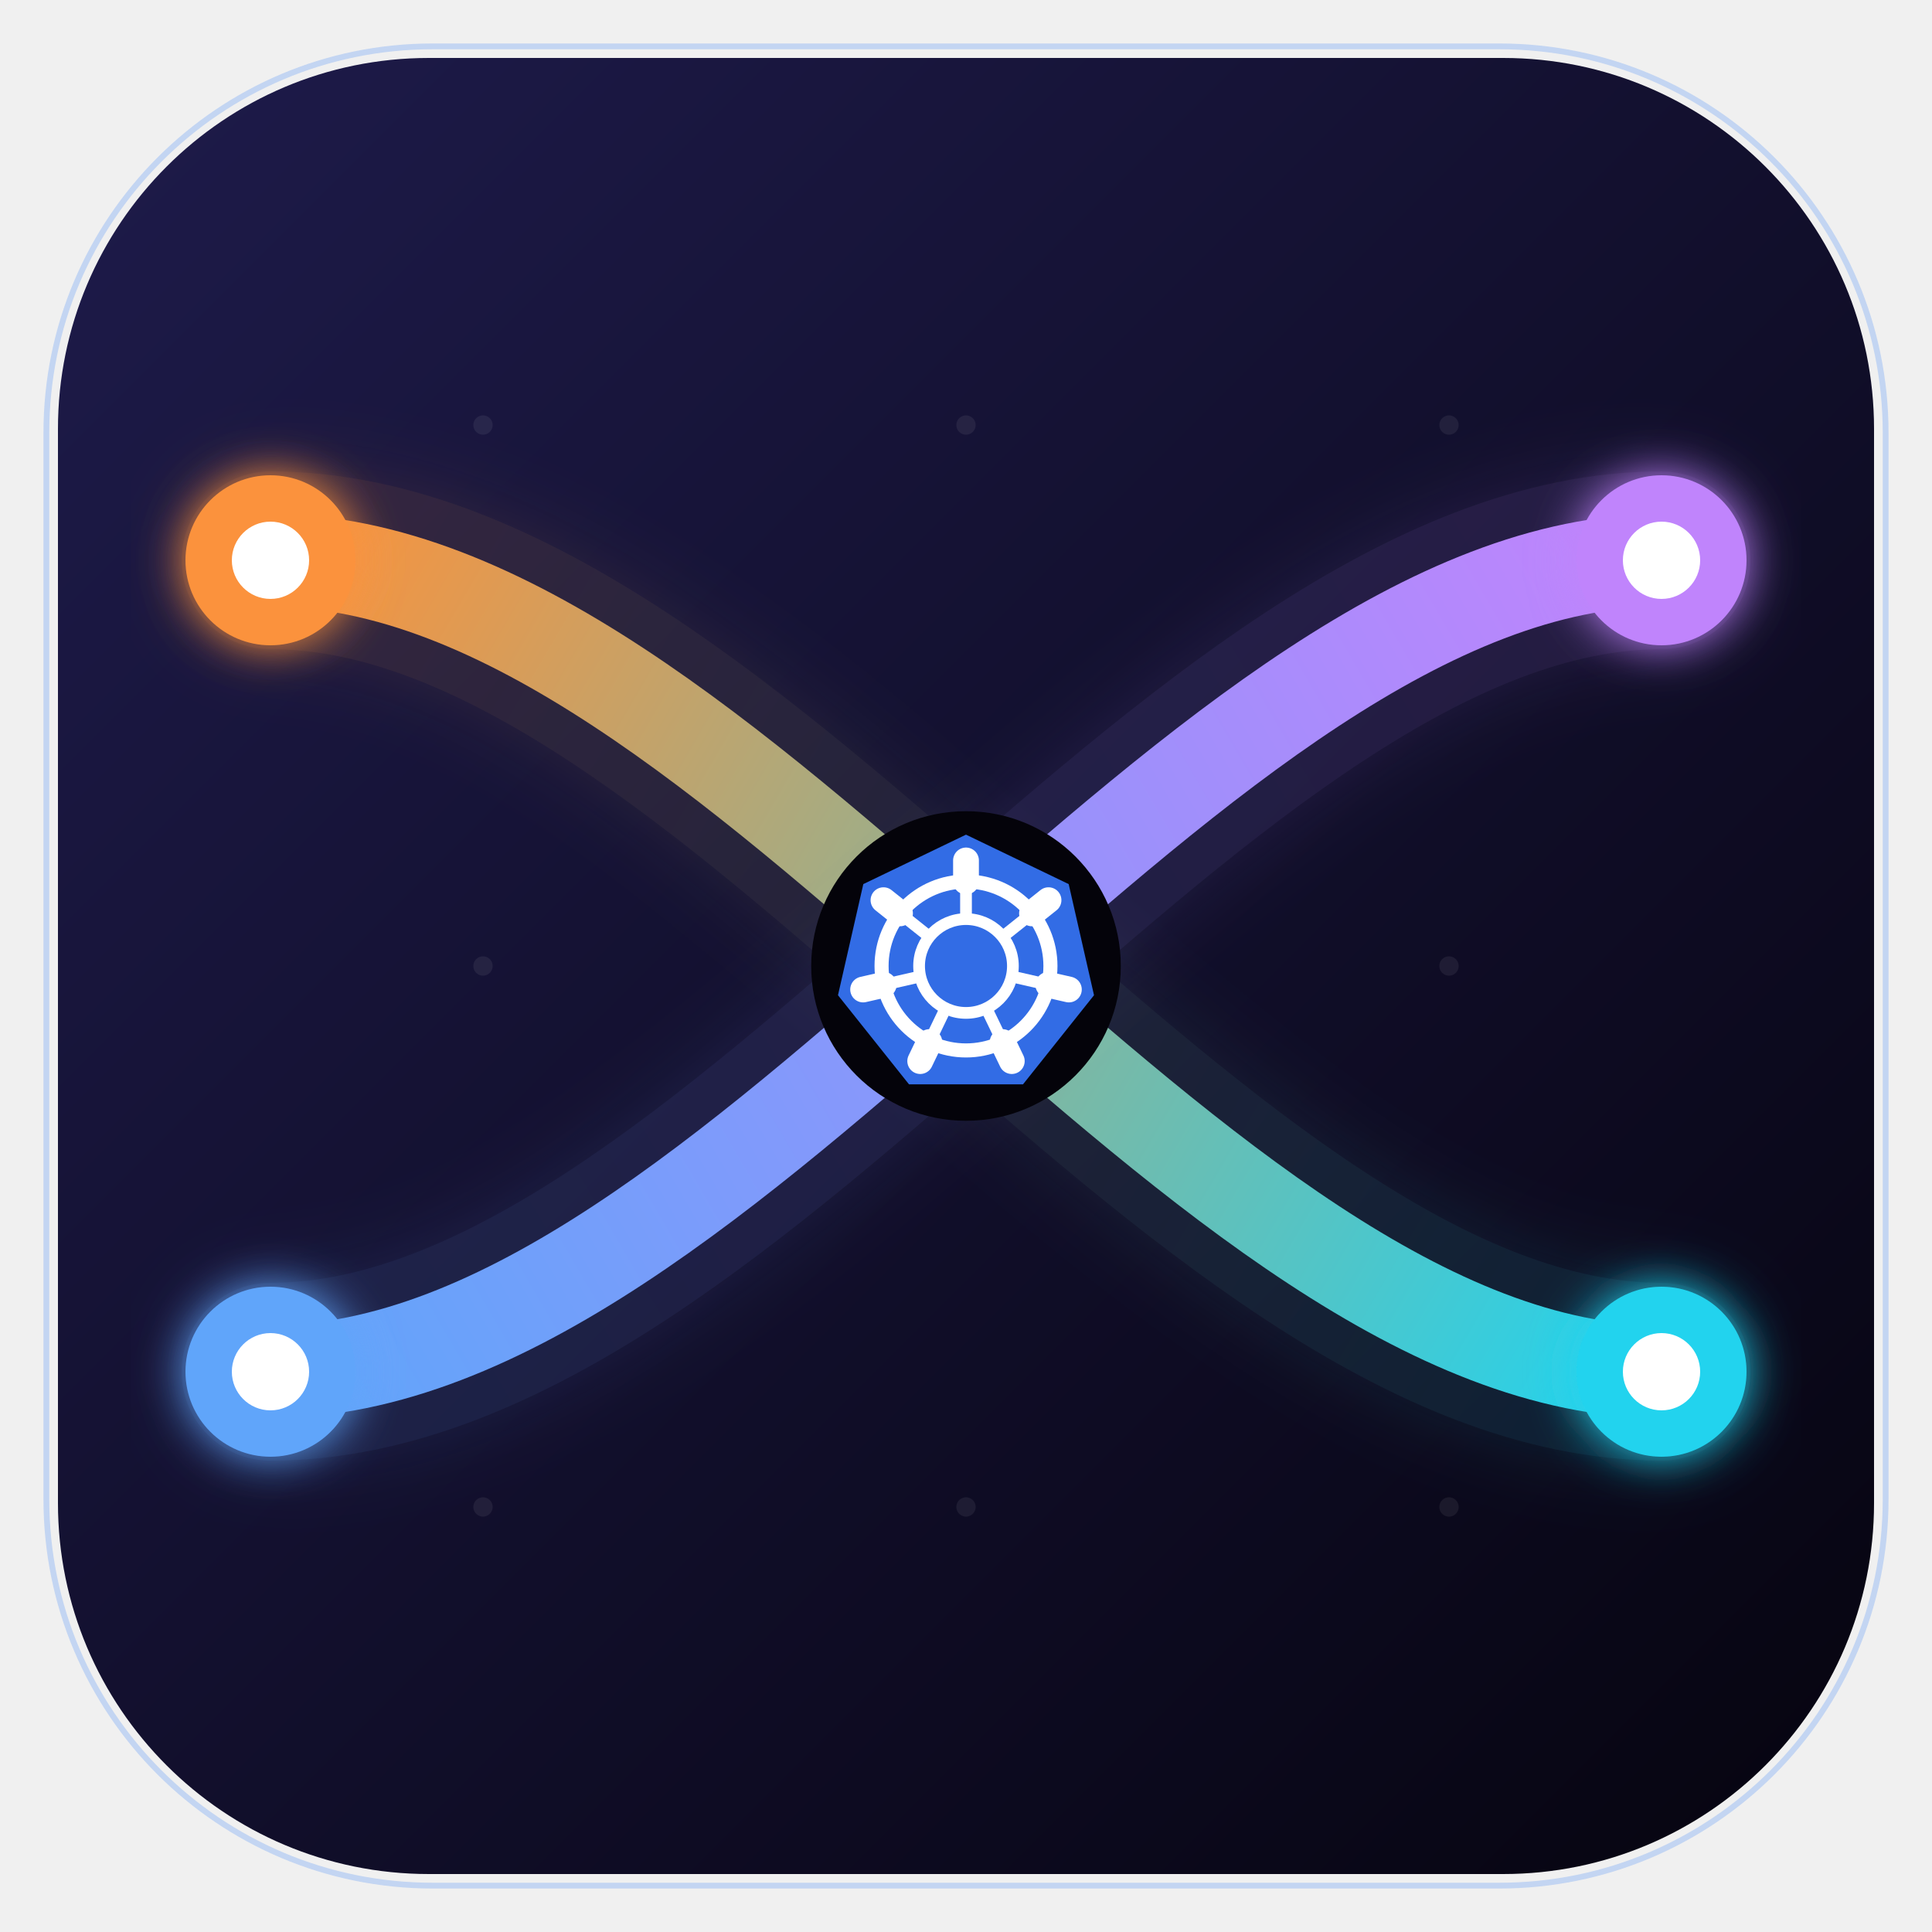
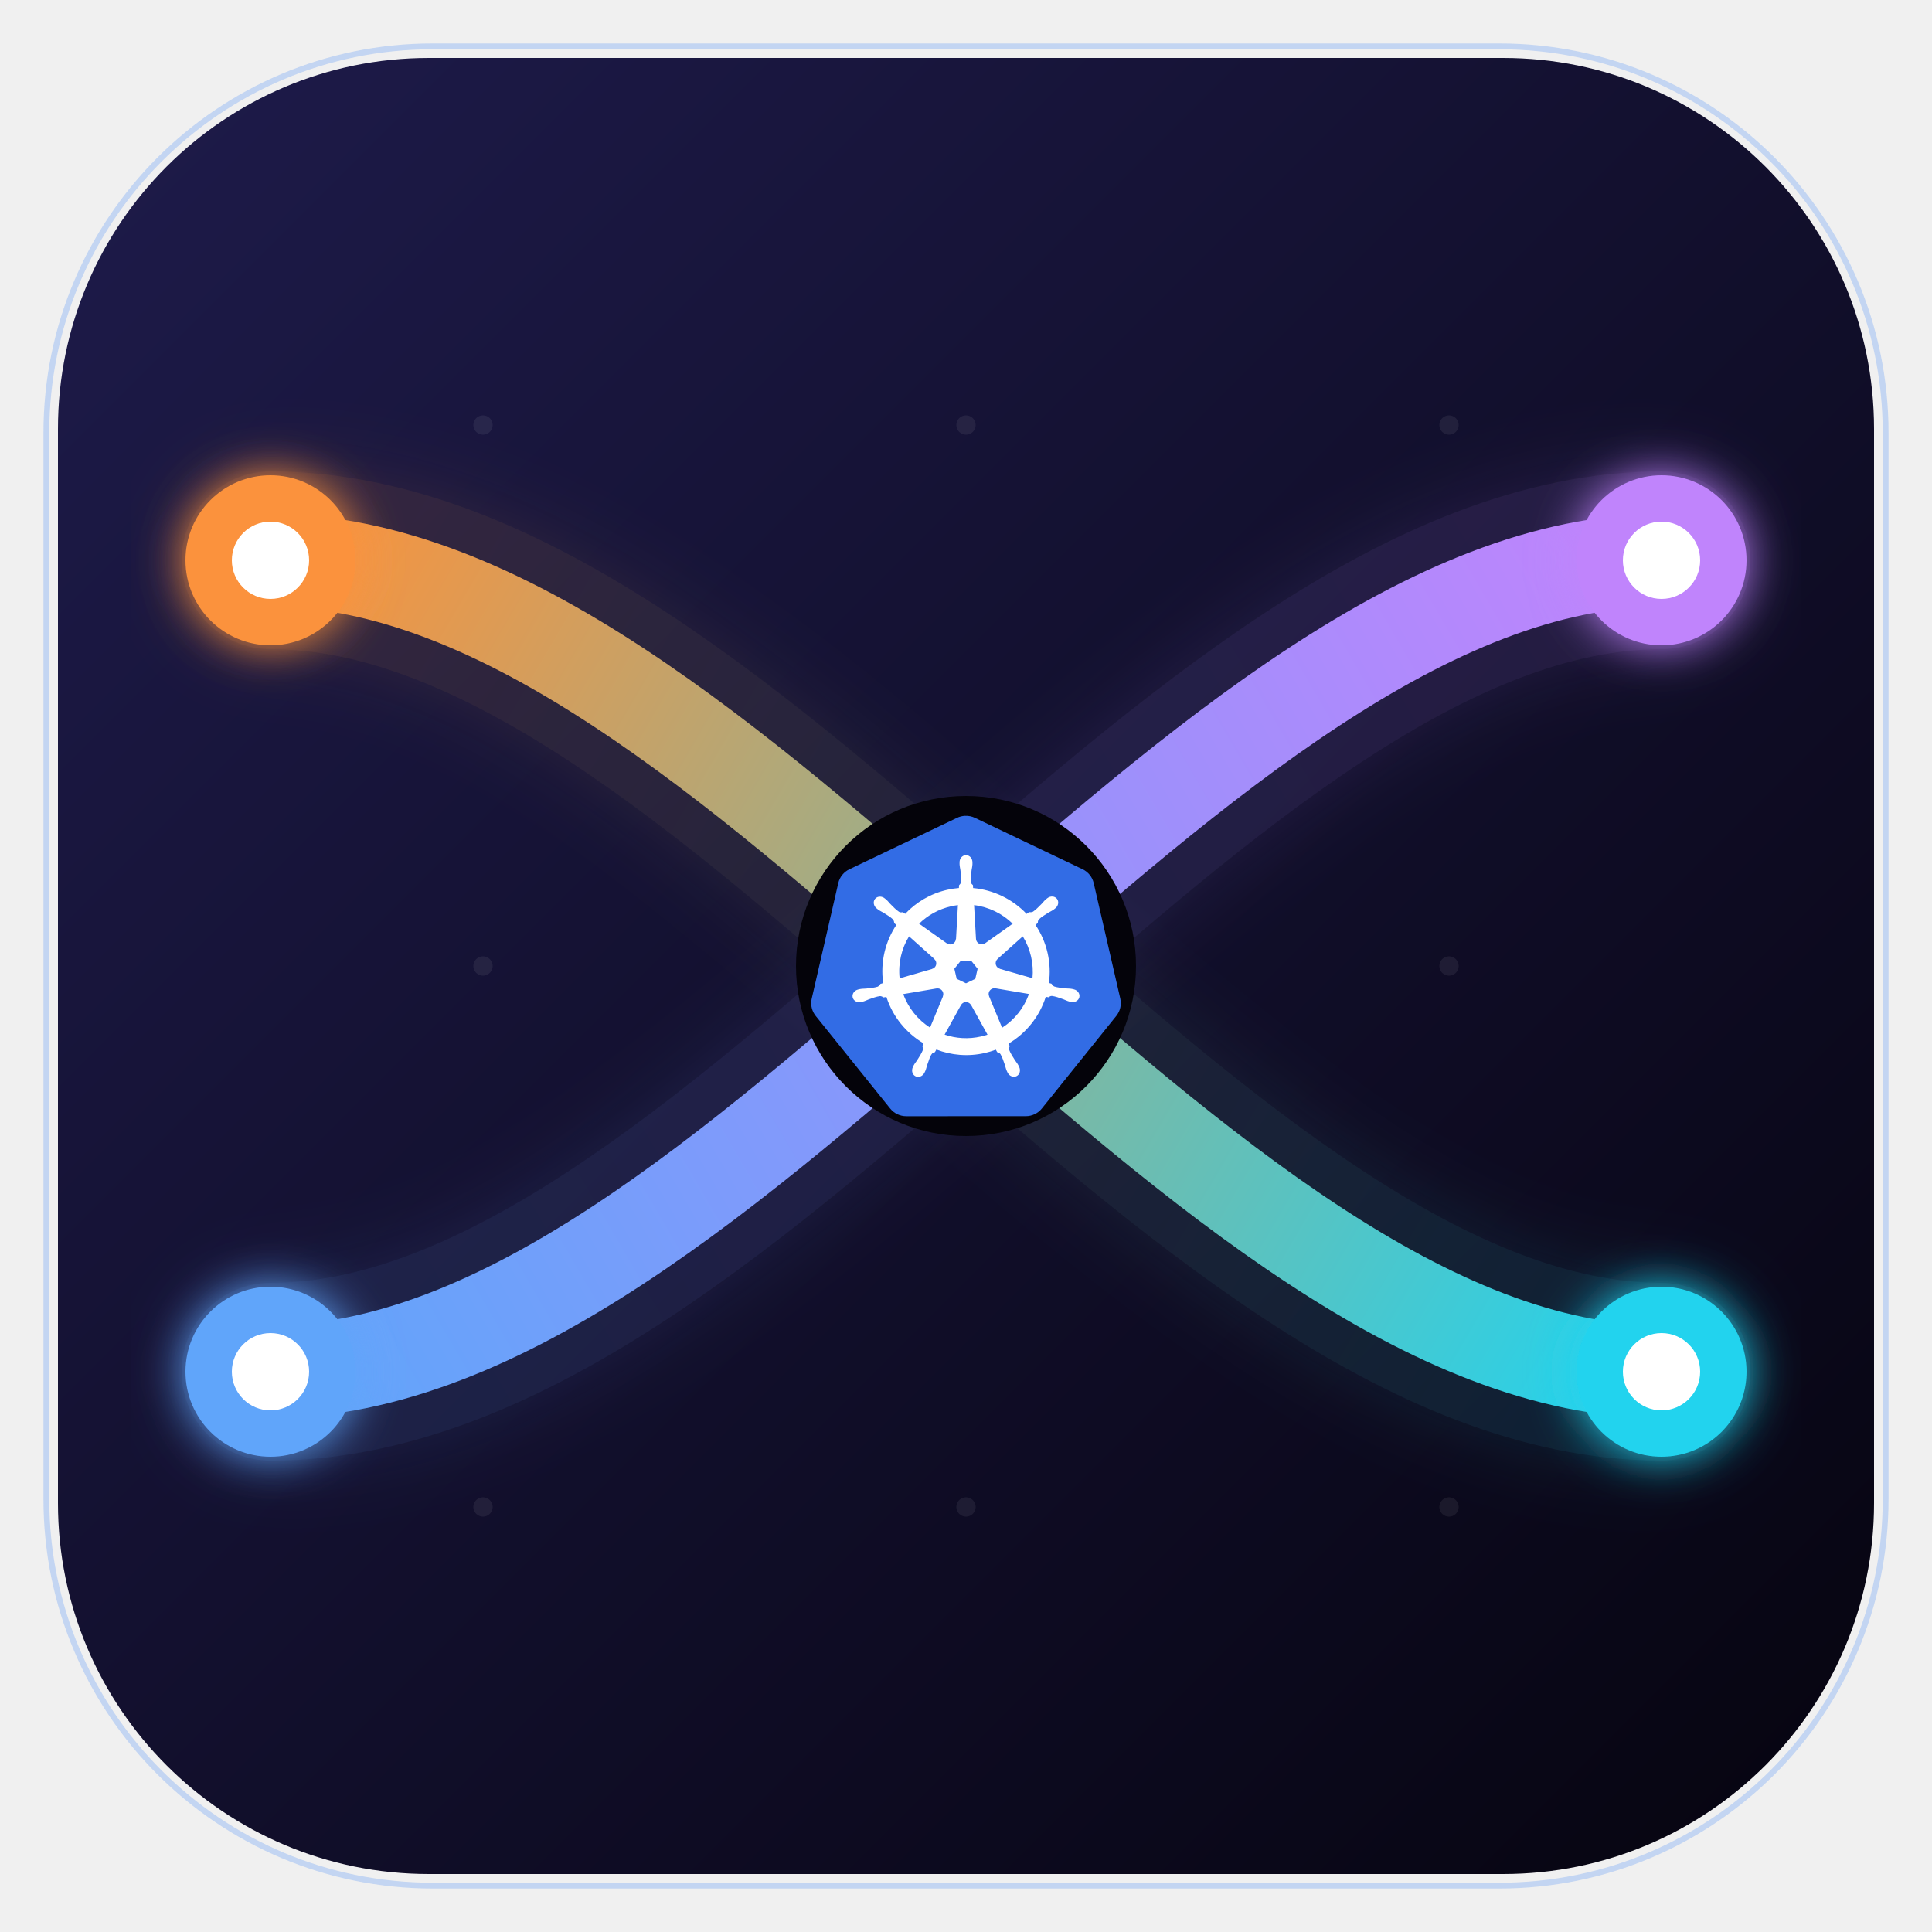
<svg xmlns="http://www.w3.org/2000/svg" viewBox="0 0 500 500" width="500" height="500">
  <defs>
    <linearGradient id="bg" x1="0" y1="0" x2="1" y2="1">
      <stop offset="0%" stop-color="#1e1b4b" />
      <stop offset="100%" stop-color="#06040f" />
    </linearGradient>
    <linearGradient id="gradA" x1="70" y1="145" x2="430" y2="355" gradientUnits="userSpaceOnUse">
      <stop offset="0%" stop-color="#fb923c" />
      <stop offset="100%" stop-color="#22d3ee" />
    </linearGradient>
    <linearGradient id="gradB" x1="70" y1="355" x2="430" y2="145" gradientUnits="userSpaceOnUse">
      <stop offset="0%" stop-color="#60a5fa" />
      <stop offset="100%" stop-color="#c084fc" />
    </linearGradient>
    <filter id="glow" x="-50%" y="-50%" width="200%" height="200%">
      <feGaussianBlur stdDeviation="6" result="blur" />
      <feMerge>
        <feMergeNode in="blur" />
        <feMergeNode in="SourceGraphic" />
      </feMerge>
    </filter>
    <filter id="pathglow" x="-10%" y="-30%" width="120%" height="160%">
      <feGaussianBlur stdDeviation="10" result="blur" />
      <feMerge>
        <feMergeNode in="blur" />
        <feMergeNode in="SourceGraphic" />
      </feMerge>
    </filter>
  </defs>
  <rect x="12" y="12" width="476" height="476" rx="100" fill="none" stroke="#3b82f6" stroke-width="1.5" opacity="0.25" />
  <rect x="15" y="15" width="470" height="470" rx="96" fill="url(#bg)" />
  <g fill="#ffffff" opacity="0.07">
    <circle cx="125" cy="110" r="2.5" />
    <circle cx="250" cy="110" r="2.5" />
    <circle cx="375" cy="110" r="2.5" />
    <circle cx="125" cy="250" r="2.5" />
    <circle cx="375" cy="250" r="2.5" />
    <circle cx="125" cy="390" r="2.5" />
    <circle cx="250" cy="390" r="2.5" />
    <circle cx="375" cy="390" r="2.5" />
  </g>
  <path d="M 70,145 C 190,145 310,355 430,355" stroke="url(#gradA)" stroke-width="46" fill="none" stroke-linecap="round" opacity="0.12" filter="url(#pathglow)" />
  <path d="M 70,145 C 190,145 310,355 430,355" stroke="url(#gradA)" stroke-width="24" fill="none" stroke-linecap="round" />
  <path d="M 70,355 C 190,355 310,145 430,145" stroke="url(#gradB)" stroke-width="46" fill="none" stroke-linecap="round" opacity="0.12" filter="url(#pathglow)" />
  <path d="M 70,355 C 190,355 310,145 430,145" stroke="url(#gradB)" stroke-width="24" fill="none" stroke-linecap="round" />
  <circle cx="70" cy="145" r="22" fill="#fb923c" filter="url(#glow)" />
  <circle cx="70" cy="145" r="10" fill="#fff" />
  <circle cx="70" cy="355" r="22" fill="#60a5fa" filter="url(#glow)" />
  <circle cx="70" cy="355" r="10" fill="#fff" />
  <circle cx="430" cy="355" r="22" fill="#22d3ee" filter="url(#glow)" />
  <circle cx="430" cy="355" r="10" fill="#fff" />
  <circle cx="430" cy="145" r="22" fill="#c084fc" filter="url(#glow)" />
  <circle cx="430" cy="145" r="10" fill="#fff" />
-   <g transform="translate(250, 250) scale(1.214)">
-     <circle r="33" fill="#04030a" />
-     <polygon points="0,-28 21.89,-17.46 27.29,6.23 12.15,25.23 -12.15,25.23 -27.29,6.23 -21.89,-17.46" fill="#326CE5" />
-     <circle r="18" fill="none" stroke="white" stroke-width="3" />
-     <circle r="10" fill="none" stroke="white" stroke-width="2.5" />
-     <line x1="0" y1="-10" x2="0" y2="-18" stroke="white" stroke-width="2.5" />
-     <line x1="7.82" y1="-6.24" x2="14.07" y2="-11.22" stroke="white" stroke-width="2.5" />
-     <line x1="9.75" y1="2.23" x2="17.55" y2="4.01" stroke="white" stroke-width="2.5" />
-     <line x1="4.34" y1="9.01" x2="7.81" y2="16.22" stroke="white" stroke-width="2.5" />
-     <line x1="-4.34" y1="9.01" x2="-7.81" y2="16.22" stroke="white" stroke-width="2.5" />
-     <line x1="-9.75" y1="2.23" x2="-17.55" y2="4.01" stroke="white" stroke-width="2.5" />
-     <line x1="-7.82" y1="-6.24" x2="-14.07" y2="-11.22" stroke="white" stroke-width="2.5" />
-     <line x1="0" y1="-18" x2="0" y2="-22.5" stroke="white" stroke-width="5.5" stroke-linecap="round" />
-     <line x1="14.07" y1="-11.22" x2="17.59" y2="-14.03" stroke="white" stroke-width="5.5" stroke-linecap="round" />
-     <line x1="17.55" y1="4.01" x2="21.93" y2="5.01" stroke="white" stroke-width="5.5" stroke-linecap="round" />
-     <line x1="7.81" y1="16.22" x2="9.76" y2="20.27" stroke="white" stroke-width="5.5" stroke-linecap="round" />
-     <line x1="-7.81" y1="16.22" x2="-9.76" y2="20.27" stroke="white" stroke-width="5.5" stroke-linecap="round" />
-     <line x1="-17.55" y1="4.01" x2="-21.93" y2="5.01" stroke="white" stroke-width="5.5" stroke-linecap="round" />
-     <line x1="-14.07" y1="-11.22" x2="-17.59" y2="-14.03" stroke="white" stroke-width="5.5" stroke-linecap="round" />
-     <circle r="3.5" fill="#326CE5" />
+   <circle cx="250" cy="250" r="44" fill="#04030a" />
+   <g transform="translate(250, 250) scale(0.114) translate(-367.73, -525.7)">
+     <path fill="#326ce5" d="m 365.312,184.812 a 46.725,46.342 0 0 0 -17.906,4.531 l -244.344,116.75 a 46.725,46.342 0 0 0 -25.281,31.438 L 17.5,599.781 A 46.725,46.342 0 0 0 23.844,635.312 46.725,46.342 0 0 0 26.5,639 l 169.125,210.281 a 46.725,46.342 0 0 0 36.531,17.438 L 503.375,866.656 A 46.725,46.342 0 0 0 539.906,849.25 L 708.969,638.938 A 46.725,46.342 0 0 0 718,599.719 l -60.375,-262.25 a 46.725,46.342 0 0 0 -25.281,-31.438 l -244.375,-116.688 A 46.725,46.342 0 0 0 365.312,184.812 z" />
+     <path fill="#ffffff" d="m 367.734,274.06 c -8.077,8.2e-4 -14.626,7.276 -14.625,16.25 1e-5,0.138 0.028,0.269 0.031,0.406 -0.012,1.219 -0.071,2.688 -0.031,3.75 0.193,5.176 1.321,9.137 2,13.906 1.23,10.207 2.261,18.667 1.625,26.531 -0.619,2.965 -2.803,5.677 -4.75,7.562 l -0.344,6.188 c -8.777,0.727 -17.612,2.059 -26.438,4.062 -37.975,8.622 -70.67,28.183 -95.562,54.594 -1.615,-1.102 -4.441,-3.129 -5.281,-3.75 -2.611,0.353 -5.25,1.158 -8.688,-0.844 -6.545,-4.406 -12.506,-10.487 -19.719,-17.812 -3.305,-3.504 -5.698,-6.841 -9.625,-10.219 -0.892,-0.767 -2.253,-1.805 -3.25,-2.594 -3.07,-2.448 -6.691,-3.724 -10.188,-3.844 -4.496,-0.154 -8.824,1.604 -11.656,5.156 -5.035,6.315 -3.423,15.968 3.594,21.562 0.071,0.057 0.147,0.101 0.219,0.156 0.964,0.782 2.145,1.783 3.031,2.438 4.167,3.077 7.973,4.651 12.125,7.094 8.747,5.402 15.998,9.881 21.75,15.281 2.246,2.394 2.639,6.613 2.938,8.438 l 4.688,4.188 c -25.093,37.764 -36.707,84.409 -29.844,131.938 l -6.125,1.781 c -1.614,2.085 -3.895,5.365 -6.281,6.344 -7.525,2.37 -15.994,3.241 -26.219,4.312 -4.8,0.399 -8.942,0.161 -14.031,1.125 -1.12,0.212 -2.681,0.619 -3.906,0.906 -0.043,0.009 -0.082,0.022 -0.125,0.031 -0.067,0.015 -0.155,0.048 -0.219,0.062 -8.62,2.083 -14.158,10.006 -12.375,17.812 1.783,7.808 10.203,12.557 18.875,10.688 0.063,-0.014 0.153,-0.017 0.219,-0.031 0.098,-0.022 0.184,-0.07 0.281,-0.094 1.209,-0.265 2.724,-0.561 3.781,-0.844 5.003,-1.34 8.627,-3.308 13.125,-5.031 9.677,-3.471 17.692,-6.37 25.5,-7.5 3.261,-0.255 6.697,2.012 8.406,2.969 l 6.375,-1.094 c 14.67,45.483 45.414,82.245 84.344,105.312 l -2.656,6.375 c 0.957,2.475 2.013,5.825 1.3,8.269 -2.839,7.361 -7.701,15.131 -13.238,23.793 -2.681,4.002 -5.425,7.108 -7.844,11.688 -0.579,1.096 -1.316,2.779 -1.875,3.938 -3.759,8.042 -1.002,17.305 6.219,20.781 7.266,3.498 16.284,-0.191 20.188,-8.25 0.006,-0.011 0.026,-0.02 0.031,-0.031 0.004,-0.009 -0.004,-0.022 0,-0.031 0.556,-1.143 1.344,-2.644 1.812,-3.719 2.072,-4.747 2.762,-8.815 4.219,-13.406 3.87,-9.72 5.996,-19.919 11.323,-26.274 1.459,-1.74 3.837,-2.409 6.302,-3.07 l 3.312,-6 c 33.938,13.027 71.927,16.522 109.875,7.906 8.657,-1.966 17.014,-4.509 25.094,-7.562 0.931,1.651 2.661,4.826 3.125,5.625 2.506,0.815 5.24,1.236 7.469,4.531 3.985,6.809 6.711,14.864 10.031,24.594 1.457,4.591 2.178,8.659 4.25,13.406 0.472,1.082 1.256,2.605 1.812,3.75 3.895,8.085 12.942,11.787 20.219,8.281 7.22,-3.478 9.98,-12.74 6.219,-20.781 -0.559,-1.158 -1.327,-2.842 -1.906,-3.938 -2.419,-4.58 -5.163,-7.654 -7.844,-11.656 -5.537,-8.662 -10.13,-15.858 -12.969,-23.219 -1.187,-3.797 0.2,-6.158 1.125,-8.625 -0.554,-0.635 -1.739,-4.22 -2.438,-5.906 40.457,-23.888 70.299,-62.021 84.312,-106.062 1.892,0.297 5.182,0.879 6.25,1.094 2.2,-1.451 4.222,-3.344 8.188,-3.031 7.808,1.129 15.823,4.03 25.5,7.5 4.498,1.723 8.122,3.723 13.125,5.062 1.057,0.283 2.572,0.547 3.781,0.812 0.097,0.024 0.183,0.071 0.281,0.094 0.065,0.015 0.156,0.017 0.219,0.031 8.672,1.867 17.094,-2.879 18.875,-10.688 1.781,-7.807 -3.754,-15.732 -12.375,-17.812 -1.254,-0.285 -3.032,-0.769 -4.25,-1 -5.089,-0.964 -9.231,-0.726 -14.031,-1.125 -10.225,-1.071 -18.694,-1.943 -26.219,-4.312 -3.068,-1.19 -5.251,-4.841 -6.313,-6.344 l -5.906,-1.719 c 3.062,-22.154 2.237,-45.211 -3.062,-68.281 -5.348,-23.285 -14.8,-44.581 -27.406,-63.344 1.515,-1.377 4.376,-3.911 5.188,-4.656 0.237,-2.624 0.033,-5.376 2.75,-8.281 5.751,-5.401 13.003,-9.879 21.75,-15.281 4.152,-2.443 7.99,-4.017 12.156,-7.094 0.942,-0.696 2.229,-1.798 3.219,-2.594 7.015,-5.596 8.631,-15.248 3.594,-21.562 -5.037,-6.314 -14.797,-6.909 -21.812,-1.312 -0.999,0.791 -2.354,1.823 -3.25,2.594 -3.926,3.378 -6.351,6.714 -9.656,10.219 -7.212,7.326 -13.174,13.438 -19.719,17.844 -2.836,1.651 -6.99,1.08 -8.875,0.969 l -5.562,3.969 c -31.719,-33.261 -74.905,-54.525 -121.406,-58.656 -0.13,-1.949 -0.3,-5.471 -0.344,-6.531 -1.904,-1.822 -4.203,-3.377 -4.781,-7.312 -0.636,-7.864 0.426,-16.325 1.656,-26.531 0.679,-4.769 1.807,-8.73 2,-13.906 0.044,-1.177 -0.026,-2.884 -0.031,-4.156 -9.6e-4,-8.974 -6.548,-16.251 -14.625,-16.25 z m -18.312,113.438 -4.344,76.719 -0.312,0.156 c -0.291,6.863 -5.94,12.344 -12.875,12.344 -2.841,0 -5.463,-0.912 -7.594,-2.469 l -0.125,0.062 -62.906,-44.594 c 19.334,-19.011 44.063,-33.06 72.562,-39.531 5.206,-1.182 10.41,-2.059 15.594,-2.688 z m 36.656,0 c 33.273,4.092 64.045,19.159 87.625,42.25 l -62.5,44.312 -0.219,-0.094 c -5.547,4.052 -13.363,3.046 -17.688,-2.375 -1.771,-2.221 -2.701,-4.832 -2.812,-7.469 l -0.062,-0.031 z m -147.625,70.875 57.438,51.375 -0.062,0.312 c 5.184,4.507 5.949,12.328 1.625,17.75 -1.771,2.221 -4.142,3.711 -6.688,4.406 l -0.062,0.25 -73.625,21.25 c -3.747,-34.265 4.329,-67.574 21.375,-95.344 z m 258.156,0.031 c 8.534,13.833 14.997,29.282 18.844,46.031 3.801,16.548 4.755,33.067 3.188,49.031 l -74,-21.312 -0.062,-0.312 c -6.627,-1.811 -10.699,-8.552 -9.156,-15.312 0.632,-2.77 2.102,-5.113 4.094,-6.844 l -0.031,-0.156 57.125,-51.125 z m -140.656,55.312 23.531,0 14.625,18.281 -5.25,22.812 -21.125,10.156 -21.188,-10.188 -5.25,-22.812 z m 75.438,62.562 c 1,-0.051 1.996,0.04 2.969,0.219 l 0.125,-0.156 76.156,12.875 c -11.146,31.313 -32.473,58.44 -60.969,76.594 l -29.562,-71.406 0.094,-0.125 c -2.716,-6.31 0.002,-13.71 6.25,-16.719 1.6,-0.77 3.271,-1.197 4.938,-1.281 z m -127.906,0.312 c 5.812,0.082 11.025,4.115 12.375,10.031 0.632,2.77 0.325,5.514 -0.719,7.938 l 0.219,0.281 -29.25,70.688 c -27.347,-17.549 -49.129,-43.824 -60.781,-76.062 l 75.5,-12.812 0.125,0.156 c 0.845,-0.155 1.701,-0.23 2.531,-0.219 z m 63.781,30.969 c 2.024,-0.074 4.079,0.341 6.031,1.281 2.56,1.233 4.537,3.173 5.781,5.5 l 0.281,0 37.219,67.25 c -4.83,1.619 -9.796,3.003 -14.875,4.156 -28.465,6.463 -56.839,4.505 -82.531,-4.25 l 37.125,-67.125 0.062,0 c 2.228,-4.164 6.452,-6.649 10.906,-6.812 z" />
  </g>
</svg>
